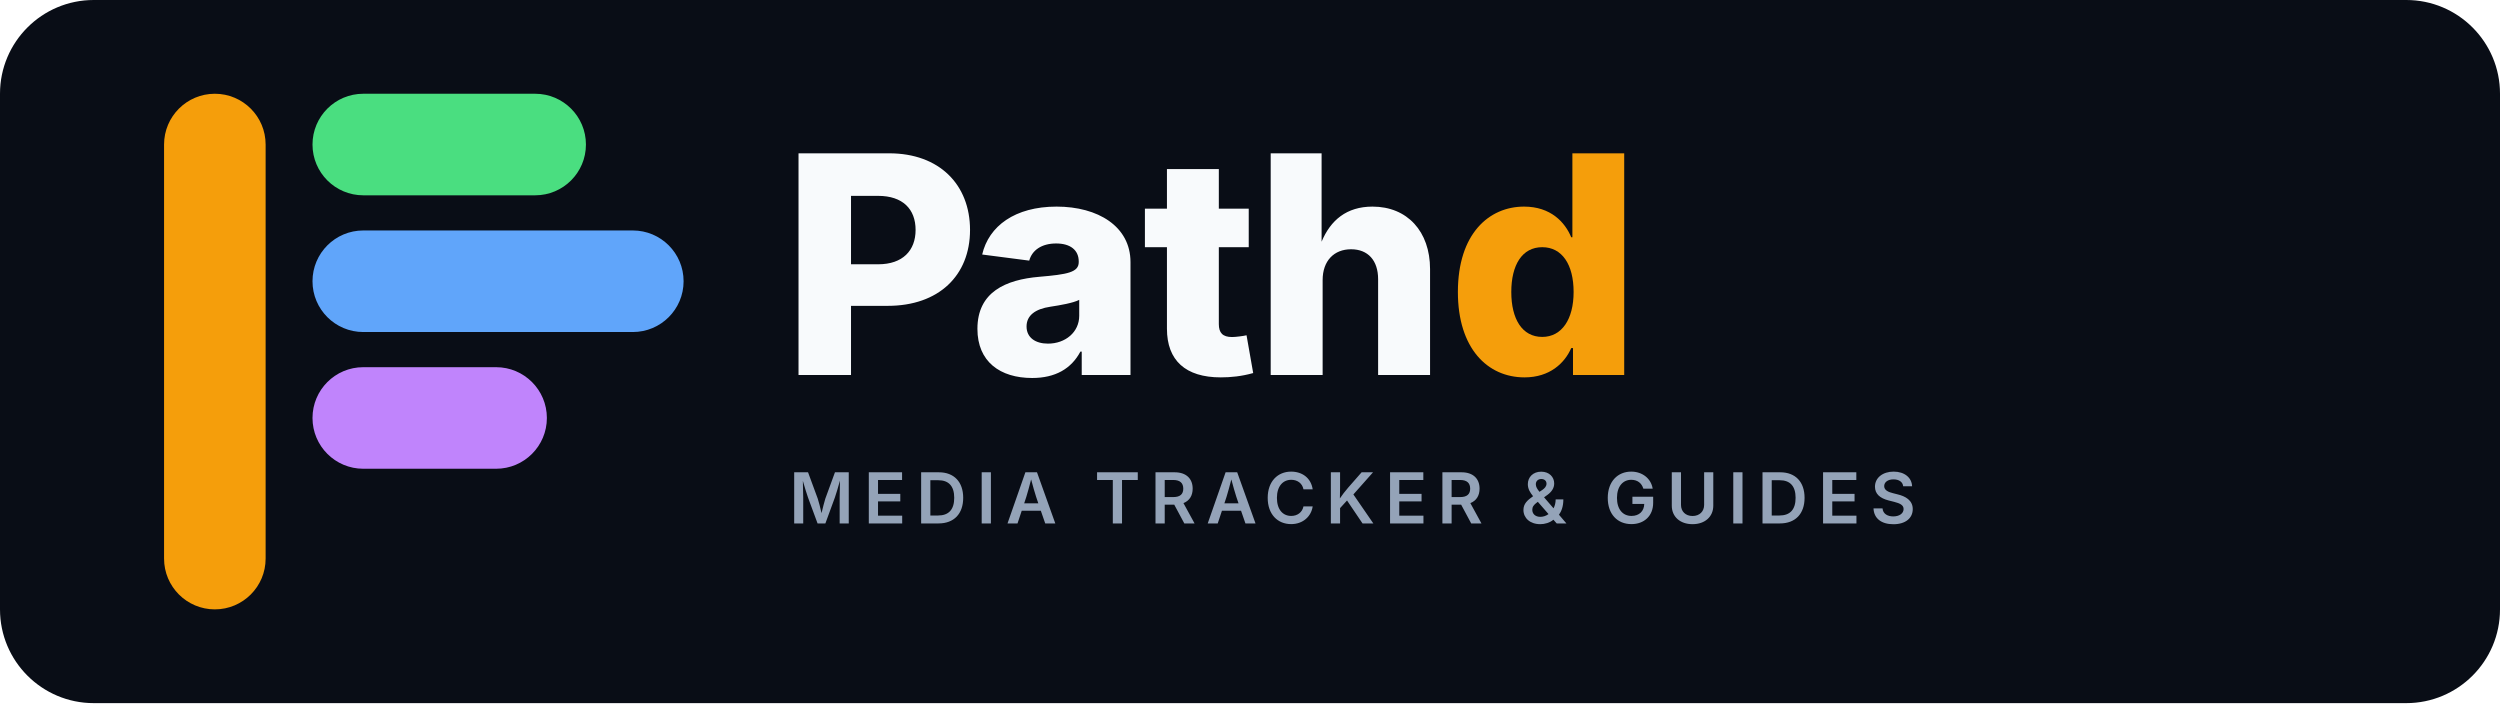
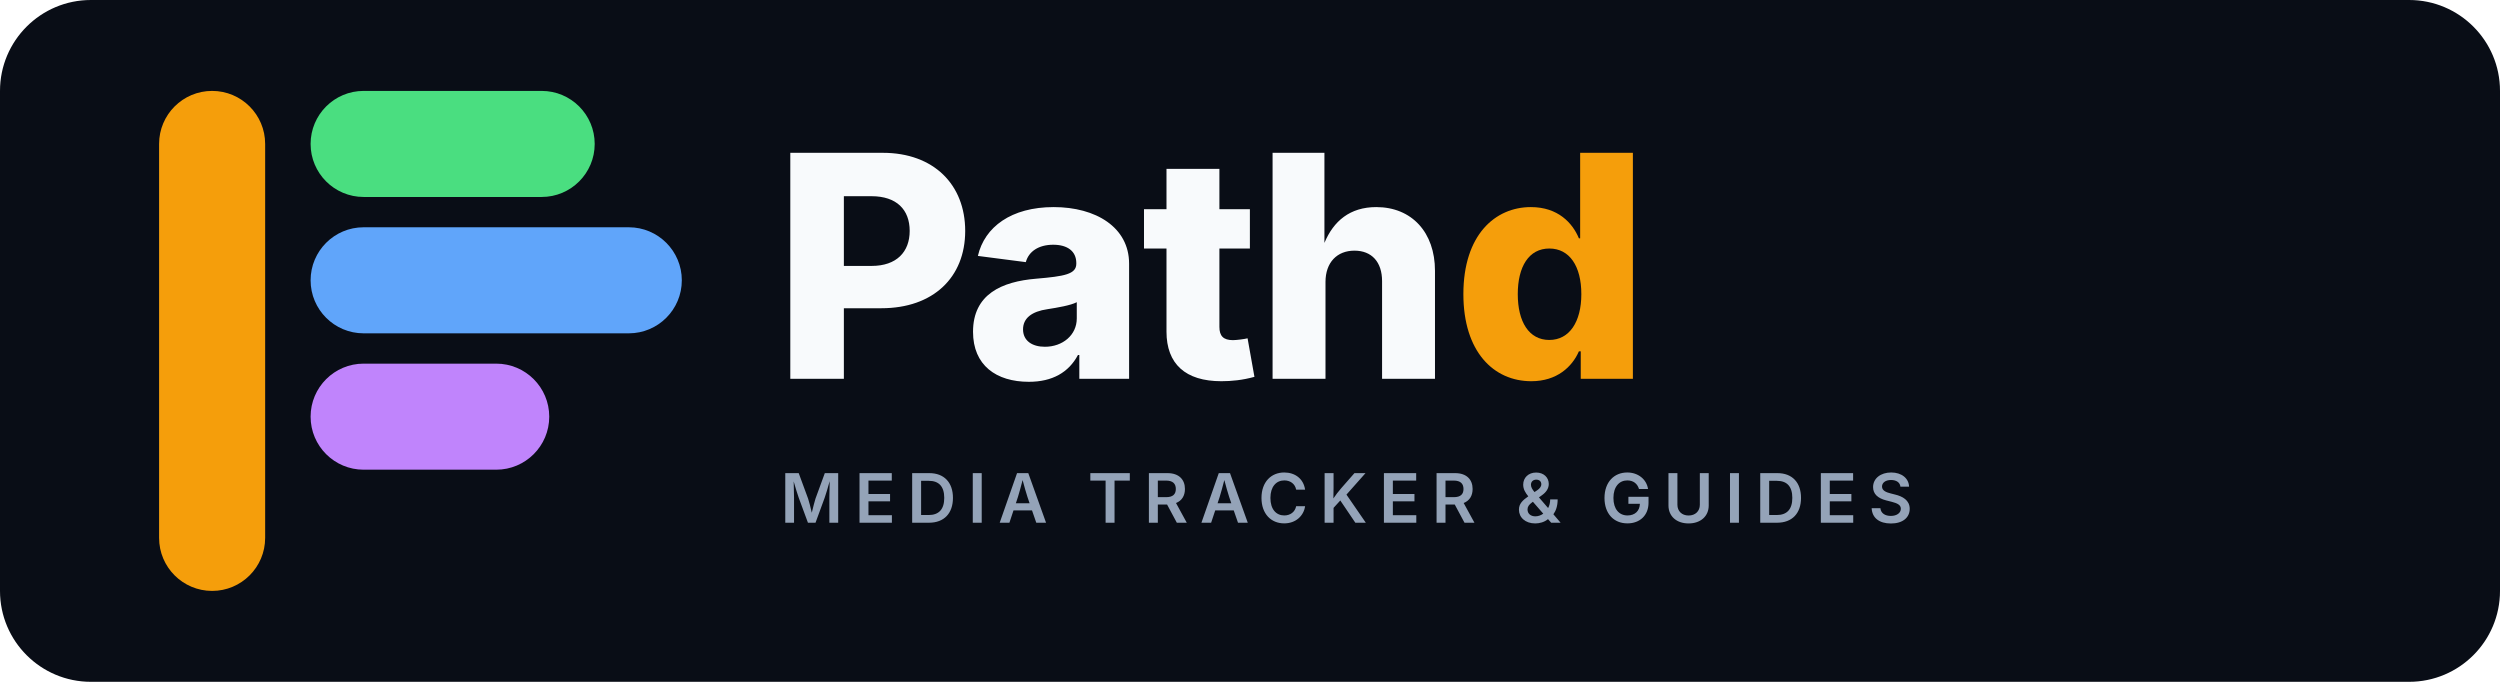
- <svg xmlns="http://www.w3.org/2000/svg" viewBox="0 0 640 180" width="100%" height="100%" fill="none">
-   <rect width="640" height="180" rx="24" fill="#090d16" />
+ <svg xmlns="http://www.w3.org/2000/svg" viewBox="0 0 660 180" width="100%" height="100%" fill="none">
+   <rect width="660" height="180" rx="24" fill="#090d16" />
  <g transform="translate(18, 0)">
-     <rect x="24" y="24" width="26" height="132" rx="13" fill="#f59e0b" />
-     <rect x="62" y="24" width="70" height="26" rx="13" fill="#4ade80" />
-     <rect x="62" y="59" width="95" height="26" rx="13" fill="#60a5fa" />
-     <rect x="62" y="94" width="60" height="26" rx="13" fill="#c084fc" />
+     <rect x="24" y="24" width="28" height="132" rx="14" fill="#f59e0b" />
+     <rect x="64" y="24" width="75" height="28" rx="14" fill="#4ade80" />
+     <rect x="64" y="60" width="98" height="28" rx="14" fill="#60a5fa" />
+     <rect x="64" y="96" width="63" height="28" rx="14" fill="#c084fc" />
  </g>
-   <text x="200" y="96" font-family="'Inter', 'Segoe UI', system-ui, -apple-system, sans-serif" font-size="78" font-weight="800" letter-spacing="-1.5" fill="#f8fafc">
+   <text x="204" y="100" font-family="system-ui, -apple-system, 'Inter', 'Segoe UI', Roboto, sans-serif" font-size="82" font-weight="800" letter-spacing="-1.5" fill="#f8fafc">
    Path<tspan fill="#f59e0b">d</tspan>
  </text>
-   <text x="202" y="134" font-family="'Inter', 'Segoe UI', system-ui, -apple-system, sans-serif" font-size="18" font-weight="600" letter-spacing="2.5" fill="#94a3b8">
+   <text x="206" y="138" font-family="system-ui, -apple-system, 'Inter', 'Segoe UI', Roboto, sans-serif" font-size="18" font-weight="600" letter-spacing="3" fill="#94a3b8">
    MEDIA TRACKER &amp; GUIDES
  </text>
</svg>
